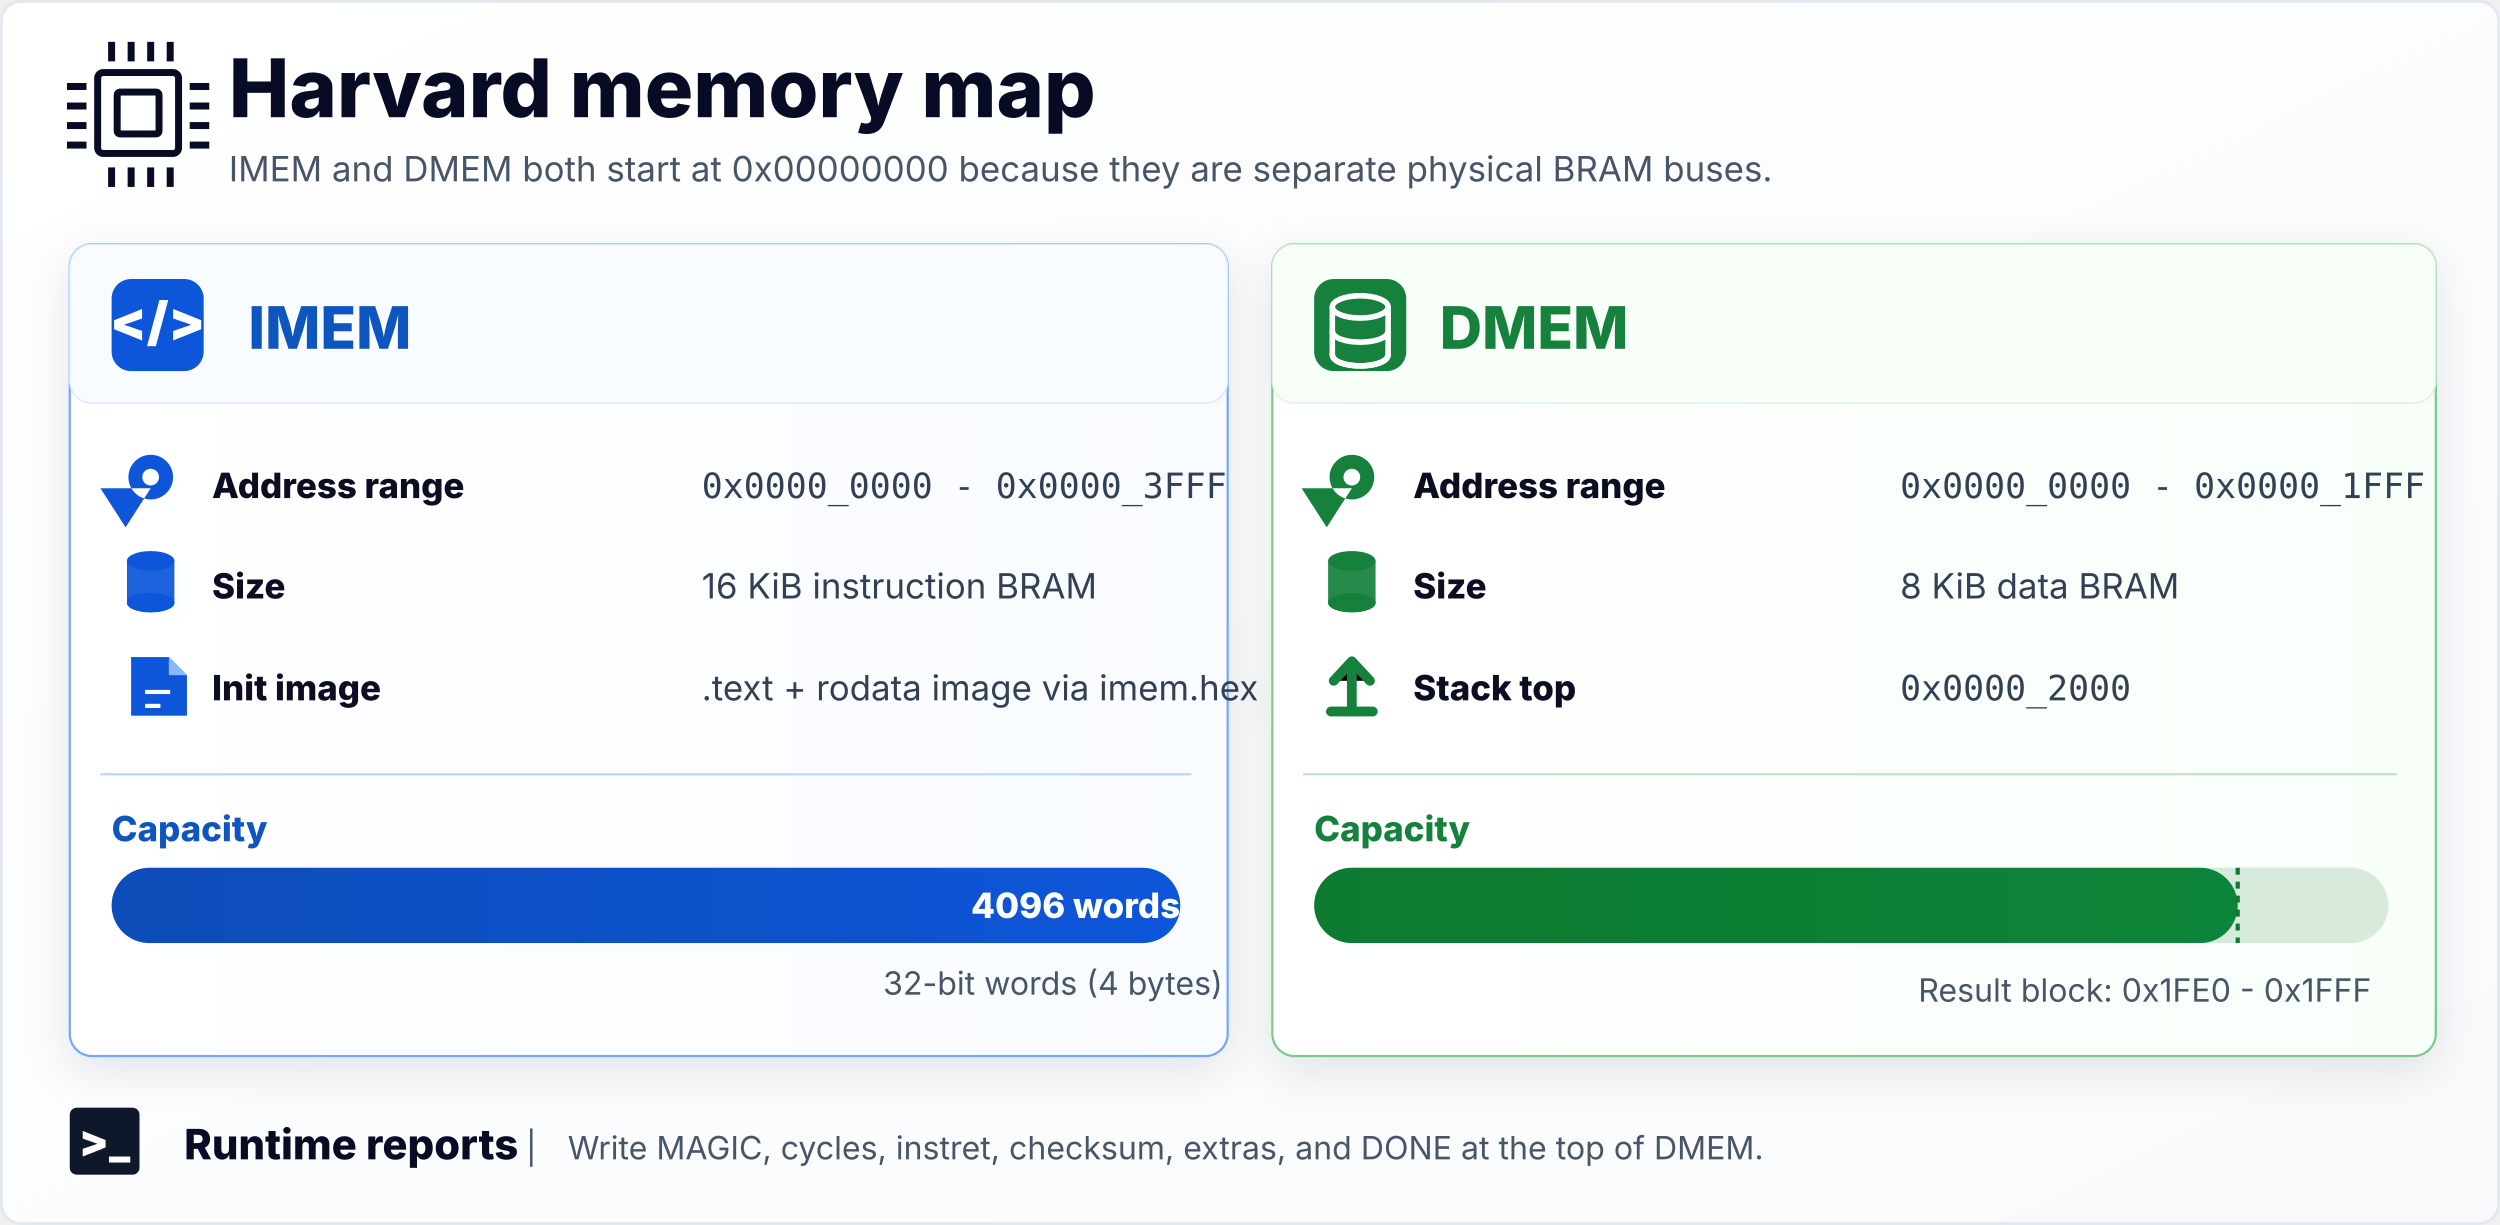
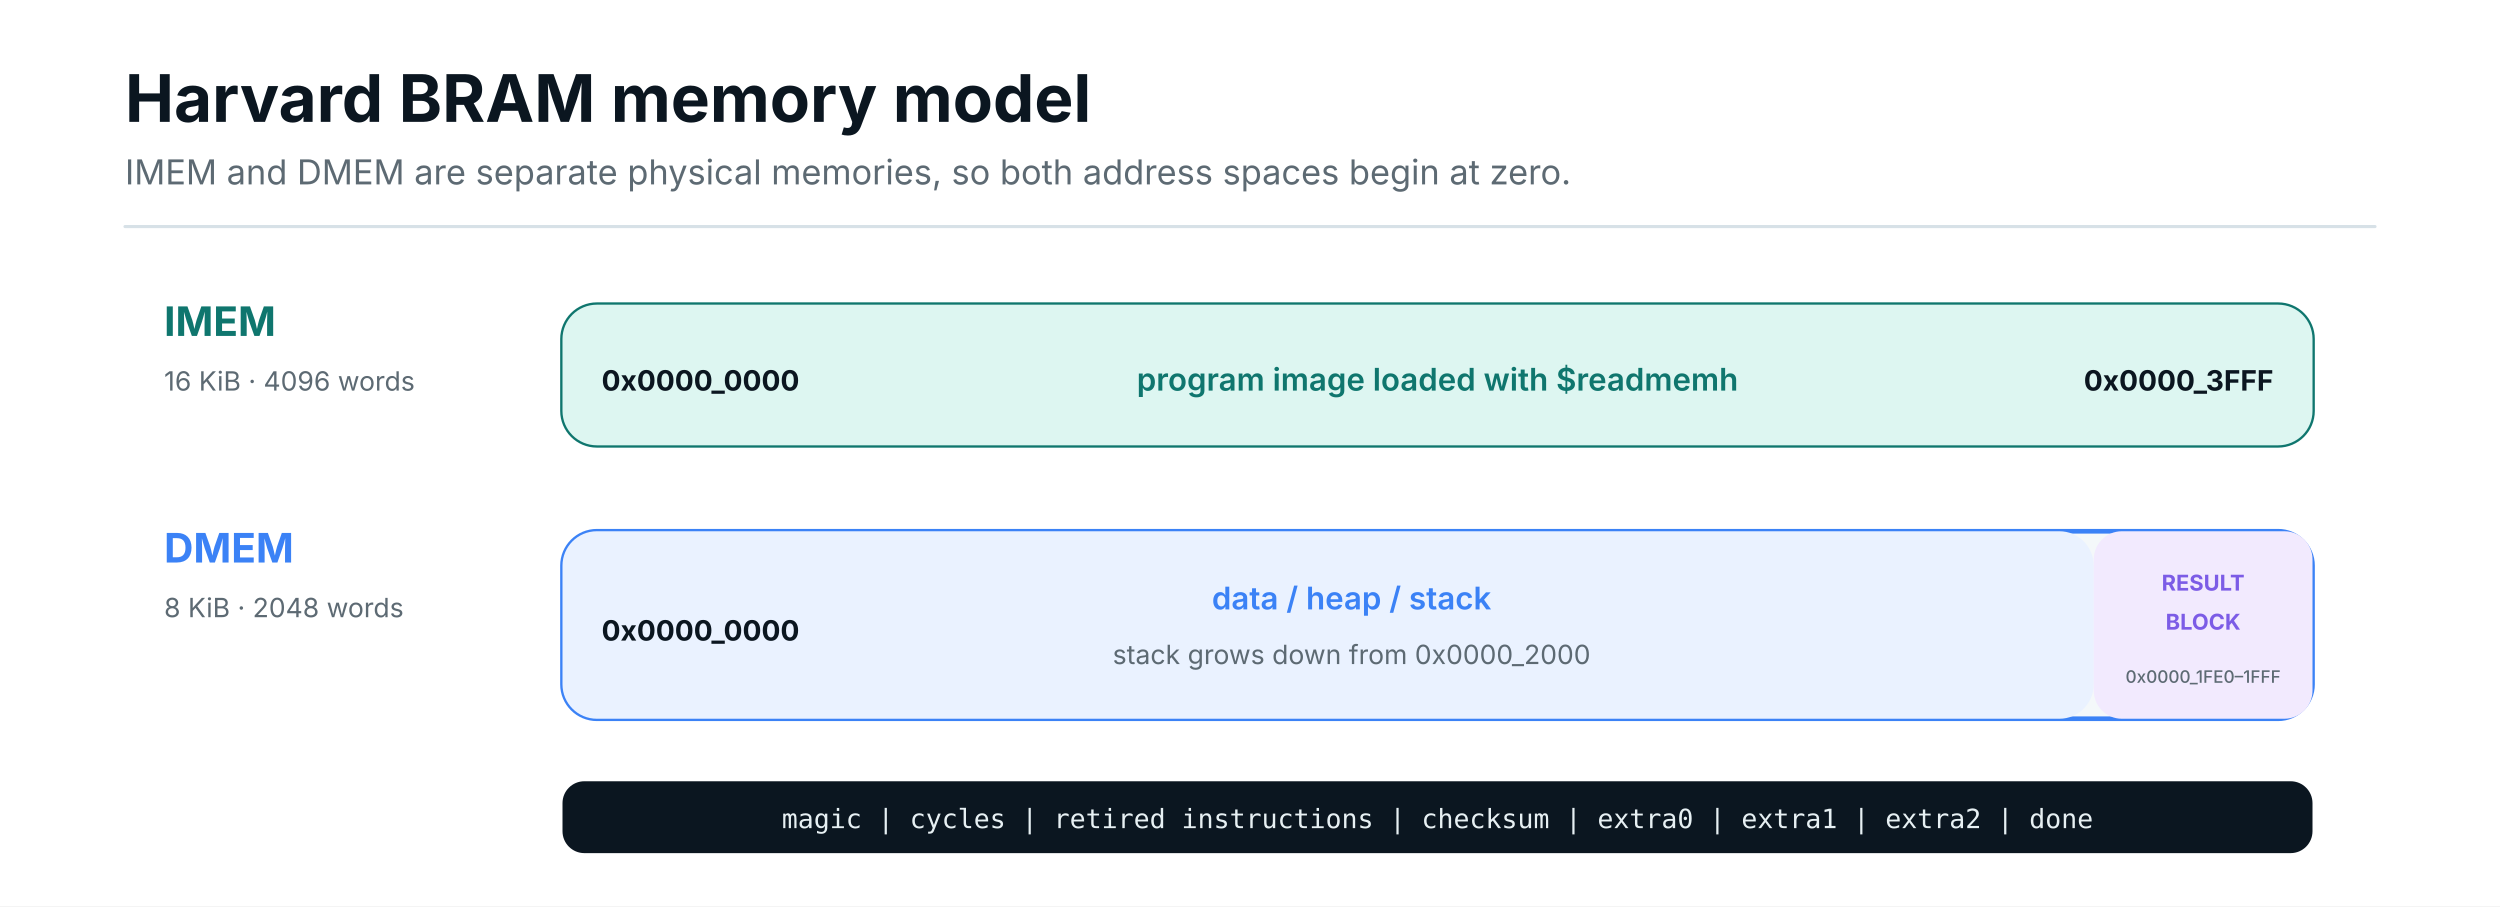
- <svg xmlns="http://www.w3.org/2000/svg" width="1792" height="878" viewBox="0 0 1792 878">
-   <style>
-   text { font-family: Inter, Segoe UI, Arial, sans-serif; fill:#070b24; }
-   .title { font-size:58px; font-weight:820; letter-spacing:0; }
-   .subtitle { font-size:25px; fill:#475569; }
-   .cardTitle { font-size:42px; font-weight:820; }
-   .label { font-size:25px; font-weight:760; }
-   .value { font-size:25px; fill:#334155; }
-   .caption { font-size:23px; fill:#475569; }
-   .blue { fill:#1155bf; }
-   .green { fill:#15803d; }
-   .mono { font-family: JetBrains Mono, SFMono-Regular, Consolas, monospace; }
- </style>
+ <svg xmlns="http://www.w3.org/2000/svg" width="1600" height="580" viewBox="0 0 1600 580">
+   <rect width="100%" height="100%" fill="#FFFFFF" />
  <defs>
-     <linearGradient id="pageBg" x1="0" y1="0" x2="1" y2="1">
-       <stop stop-color="#ffffff" />
-       <stop offset="1" stop-color="#f8fafc" />
-     </linearGradient>
-     <linearGradient id="blueCardBg" x1="0" x2="1">
-       <stop stop-color="#ffffff" />
-       <stop offset="1" stop-color="#f8fbff" />
-     </linearGradient>
-     <linearGradient id="greenCardBg" x1="0" x2="1">
-       <stop stop-color="#ffffff" />
-       <stop offset="1" stop-color="#f8fff9" />
-     </linearGradient>
-     <linearGradient id="blueBar" x1="0" x2="1">
-       <stop stop-color="#0f4db8" />
-       <stop offset="1" stop-color="#0b55d9" />
-     </linearGradient>
-     <linearGradient id="greenBar" x1="0" x2="1">
-       <stop stop-color="#0f7a31" />
-       <stop offset="1" stop-color="#11843a" />
-     </linearGradient>
-     <filter id="shadow" x="-10%" y="-10%" width="120%" height="120%">
-       <feDropShadow dx="0" dy="10" stdDeviation="16" flood-color="#0f172a" flood-opacity="0.10" />
+     <marker id="arrowTeal" viewBox="0 0 10 10" refX="9" refY="5" markerWidth="7" markerHeight="7" orient="auto-start-reverse">
+       <path d="M 0 0 L 10 5 L 0 10 z" fill="#16B8A6" />
+     </marker>
+     <marker id="arrowBlue" viewBox="0 0 10 10" refX="9" refY="5" markerWidth="7" markerHeight="7" orient="auto-start-reverse">
+       <path d="M 0 0 L 10 5 L 0 10 z" fill="#3B82F6" />
+     </marker>
+     <marker id="arrowPurple" viewBox="0 0 10 10" refX="9" refY="5" markerWidth="7" markerHeight="7" orient="auto-start-reverse">
+       <path d="M 0 0 L 10 5 L 0 10 z" fill="#7C5CE6" />
+     </marker>
+     <marker id="arrowGray" viewBox="0 0 10 10" refX="9" refY="5" markerWidth="7" markerHeight="7" orient="auto-start-reverse">
+       <path d="M 0 0 L 10 5 L 0 10 z" fill="#7A8A94" />
+     </marker>
+     <filter id="shadow" x="-20%" y="-20%" width="140%" height="140%">
+       <feDropShadow dx="0" dy="7" stdDeviation="10" flood-color="#0B1620" flood-opacity="0.10" />
    </filter>
  </defs>
-   <rect x="1" y="1" width="1790" height="876" rx="14" fill="url(#pageBg)" stroke="#e2e8f0" stroke-width="2" />
-   <g transform="translate(58 42)" stroke="#070b24" stroke-width="5" fill="none">
-     <rect x="12" y="10" width="58" height="58" rx="4" />
-     <rect x="26" y="24" width="30" height="30" rx="2" />
-     <path d="M4 20 h-14 M4 34 h-14 M4 48 h-14 M4 62 h-14" />
-     <path d="M78 20 h14 M78 34 h14 M78 48 h14 M78 62 h14" />
-     <path d="M22 2 v-14 M36 2 v-14 M50 2 v-14 M64 2 v-14" />
-     <path d="M22 78 v14 M36 78 v14 M50 78 v14 M64 78 v14" />
-   </g>
-   <text x="164" y="84" class="title">Harvard memory map</text>
-   <text x="164" y="130" class="subtitle">IMEM and DMEM both start at 0x00000000 because they are separate physical BRAM buses.</text>
-   <g filter="url(#shadow)">
-     <rect x="50" y="175" width="830" height="582" rx="16" fill="url(#blueCardBg)" stroke="#72a7ff" stroke-width="1.6" />
-     <rect x="50" y="175" width="830" height="114" rx="16" fill="#f8fbff" stroke="#d8e8ff" stroke-width="1" />
-     <rect x="80" y="200" width="66" height="66" rx="14" fill="#0b55d9" />
-     <text x="113" y="244" text-anchor="middle" style="font-size:38px;font-weight:850;fill:#fff">&lt;/&gt;</text>
-     <text x="178" y="250" class="cardTitle blue">IMEM</text>
-     <text x="152" y="357" class="label">Address range</text>
-     <text x="503" y="357" class="value mono">0x0000_0000 - 0x0000_3FFF</text>
-     <path d="M108 326 a16 16 0 1 0 0.1 0 M108 350 l-18 28 l-18 -28" fill="#0b55d9" />
-     <circle cx="108" cy="342" r="6" fill="#fff" />
-     <text x="152" y="429" class="label">Size</text>
-     <text x="503" y="429" class="value">16 KiB instruction BRAM</text>
-     <ellipse cx="108" cy="402" rx="17" ry="7" fill="#0b55d9" />
-     <path d="M91 402 v30 c0 9 34 9 34 0 v-30" fill="#0b55d9" opacity="0.92" />
-     <ellipse cx="108" cy="432" rx="17" ry="7" fill="#0b55d9" />
-     <text x="152" y="502" class="label">Init image</text>
-     <text x="503" y="502" class="value">.text + rodata image via imem.hex</text>
-     <path d="M94 471 h27 l13 13 v29 h-40 z" fill="#0b55d9" />
-     <path d="M121 471 v13 h13" fill="#89b7ff" />
-     <path d="M104 496 h18 M104 506 h11" stroke="#fff" stroke-width="3" />
-     <line x1="72" y1="555" x2="854" y2="555" stroke="#b9d4ff" stroke-width="1.5" />
-     <text x="80" y="603" class="label blue">Capacity</text>
-     <rect x="80" y="622" width="766" height="54" rx="27" fill="url(#blueBar)" />
-     <text x="696" y="658" style="font-size:25px;font-weight:760;fill:#fff">4096 words</text>
-     <text x="633" y="713" class="caption">32-bit words (4 bytes)</text>
-   </g>
-   <g filter="url(#shadow)">
-     <rect x="912" y="175" width="834" height="582" rx="16" fill="url(#greenCardBg)" stroke="#7bc989" stroke-width="1.6" />
-     <rect x="912" y="175" width="834" height="114" rx="16" fill="#f8fff9" stroke="#d8f3dc" stroke-width="1" />
-     <rect x="942" y="200" width="66" height="66" rx="14" fill="#15803d" />
-     <ellipse cx="975" cy="220" rx="20" ry="8" fill="none" stroke="#fff" stroke-width="4" />
-     <path d="M955 220 v34 c0 11 40 11 40 0 v-34" fill="none" stroke="#fff" stroke-width="4" />
-     <path d="M955 237 c0 11 40 11 40 0 M955 254 c0 11 40 11 40 0" stroke="#fff" stroke-width="4" fill="none" />
-     <text x="1032" y="250" class="cardTitle green">DMEM</text>
-     <text x="1013" y="357" class="label">Address range</text>
-     <text x="1362" y="357" class="value mono">0x0000_0000 - 0x0000_1FFF</text>
-     <path d="M969 326 a16 16 0 1 0 0.1 0 M969 350 l-18 28 l-18 -28" fill="#15803d" />
-     <circle cx="969" cy="342" r="6" fill="#fff" />
-     <text x="1013" y="429" class="label">Size</text>
-     <text x="1362" y="429" class="value">8 KiB data BRAM</text>
-     <ellipse cx="969" cy="402" rx="17" ry="7" fill="#15803d" />
-     <path d="M952 402 v30 c0 9 34 9 34 0 v-30" fill="#15803d" opacity="0.92" />
-     <ellipse cx="969" cy="432" rx="17" ry="7" fill="#15803d" />
-     <text x="1013" y="502" class="label">Stack top</text>
-     <text x="1362" y="502" class="value mono">0x0000_2000</text>
-     <path d="M969 474 v36 M956 488 l13 -14 l13 14 M954 510 h30" stroke="#15803d" stroke-width="7" stroke-linecap="round" stroke-linejoin="round" />
-     <line x1="934" y1="555" x2="1718" y2="555" stroke="#bddfc5" stroke-width="1.5" />
-     <text x="942" y="603" class="label green">Capacity</text>
-     <rect x="942" y="622" width="770" height="54" rx="27" fill="#d7eadb" />
-     <rect x="942" y="622" width="662" height="54" rx="27" fill="url(#greenBar)" />
-     <line x1="1604" y1="622" x2="1604" y2="676" stroke="#0f7a31" stroke-width="3" stroke-dasharray="5 5" />
-     <text x="1375" y="718" class="caption">Result block: 0x1FE0 - 0x1FFF</text>
-   </g>
-   <rect x="50" y="794" width="50" height="48" rx="5" fill="#0f172a" />
-   <text x="75" y="829" text-anchor="middle" style="font-size:31px;font-weight:850;fill:#fff">&gt;_</text>
-   <text x="132" y="831" style="font-size:30px;font-weight:780">Runtime reports</text>
-   <text x="377" y="831" class="caption">|</text>
-   <text x="407" y="831" class="caption">Write MAGIC, cycles, instret, checksum, extras, and DONE at the top of DMEM.</text>
+   <text x="80" y="78" font-family="Inter,Segoe UI,Arial,sans-serif" font-size="42" font-weight="700" fill="#0B1620" text-anchor="start" letter-spacing="0" opacity="1">Harvard BRAM memory model</text>
+   <text x="80" y="118" font-family="Inter,Segoe UI,Arial,sans-serif" font-size="22" font-weight="400" fill="#5D6A73" text-anchor="start" letter-spacing="0" opacity="1">IMEM and DMEM are separate physical memories, so both address spaces begin at zero.</text>
+   <line x1="80" y1="145" x2="1520" y2="145" stroke="#D7E1E7" stroke-width="2" stroke-linecap="round" opacity="1" />
+   <text x="105" y="215" font-family="Inter,Segoe UI,Arial,sans-serif" font-size="26" font-weight="700" fill="#0F766E" text-anchor="start" letter-spacing="0" opacity="1">IMEM</text>
+   <text x="105" y="250" font-family="Inter,Segoe UI,Arial,sans-serif" font-size="17" font-weight="400" fill="#5D6A73" text-anchor="start" letter-spacing="0" opacity="1">16 KiB · 4096 words</text>
+   <rect x="360" y="195" width="1120" height="90" rx="22" fill="#F4F8FA" stroke="#0F766E" stroke-width="3" opacity="1" />
+   <rect x="360" y="195" width="1120" height="90" rx="22" fill="#DDF6F1" stroke="none" stroke-width="1" opacity="1" />
+   <text x="385" y="250" font-family="Inter,Segoe UI,Arial,sans-serif" font-size="18" font-weight="700" fill="#0B1620" text-anchor="start" letter-spacing="0" opacity="1">0x0000_0000</text>
+   <text x="1455" y="250" font-family="Inter,Segoe UI,Arial,sans-serif" font-size="18" font-weight="700" fill="#0B1620" text-anchor="end" letter-spacing="0" opacity="1">0x0000_3FFF</text>
+   <text x="920" y="250" font-family="Inter,Segoe UI,Arial,sans-serif" font-size="20" font-weight="600" fill="#0F766E" text-anchor="middle" letter-spacing="0" opacity="1">program image loaded with $readmemh</text>
+   <text x="105" y="360" font-family="Inter,Segoe UI,Arial,sans-serif" font-size="26" font-weight="700" fill="#3B82F6" text-anchor="start" letter-spacing="0" opacity="1">DMEM</text>
+   <text x="105" y="395" font-family="Inter,Segoe UI,Arial,sans-serif" font-size="17" font-weight="400" fill="#5D6A73" text-anchor="start" letter-spacing="0" opacity="1">8 KiB · 2048 words</text>
+   <rect x="360" y="340" width="1120" height="120" rx="22" fill="#F4F8FA" stroke="#3B82F6" stroke-width="3" opacity="1" />
+   <rect x="360" y="340" width="980" height="120" rx="22" fill="#EAF2FF" stroke="none" stroke-width="1" opacity="1" />
+   <rect x="1340" y="340" width="140" height="120" rx="18" fill="#F2EAFE" stroke="none" stroke-width="1" opacity="1" />
+   <text x="385" y="410" font-family="Inter,Segoe UI,Arial,sans-serif" font-size="18" font-weight="700" fill="#0B1620" text-anchor="start" letter-spacing="0" opacity="1">0x0000_0000</text>
+   <text x="865" y="390" font-family="Inter,Segoe UI,Arial,sans-serif" font-size="20" font-weight="600" fill="#3B82F6" text-anchor="middle" letter-spacing="0" opacity="1">data / heap / stack</text>
+   <text x="865" y="425" font-family="Inter,Segoe UI,Arial,sans-serif" font-size="17" font-weight="400" fill="#5D6A73" text-anchor="middle" letter-spacing="0" opacity="1">stack grows down from 0x0000_2000</text>
+   <text x="1410" y="378" font-family="Inter,Segoe UI,Arial,sans-serif" font-size="14" font-weight="700" fill="#7C5CE6" text-anchor="middle" letter-spacing="0" opacity="1">RESULT</text>
+   <text x="1410" y="403" font-family="Inter,Segoe UI,Arial,sans-serif" font-size="14" font-weight="700" fill="#7C5CE6" text-anchor="middle" letter-spacing="0" opacity="1">BLOCK</text>
+   <text x="1410" y="437" font-family="Inter,Segoe UI,Arial,sans-serif" font-size="11" font-weight="500" fill="#5D6A73" text-anchor="middle" letter-spacing="0" opacity="1">0x0000_1FE0–1FFF</text>
+   <rect x="360" y="500" width="1120" height="46" rx="14" fill="#0B1620" stroke="none" stroke-width="1" opacity="1" />
+   <text x="920" y="530" font-family="DejaVu Sans Mono,monospace" font-size="17" font-weight="500" fill="#E7F0F3" text-anchor="middle" letter-spacing="0" opacity="1">magic  |  cycles  |  retired instructions  |  checksum  |  extra0  |  extra1  |  extra2  |  done</text>
</svg>
